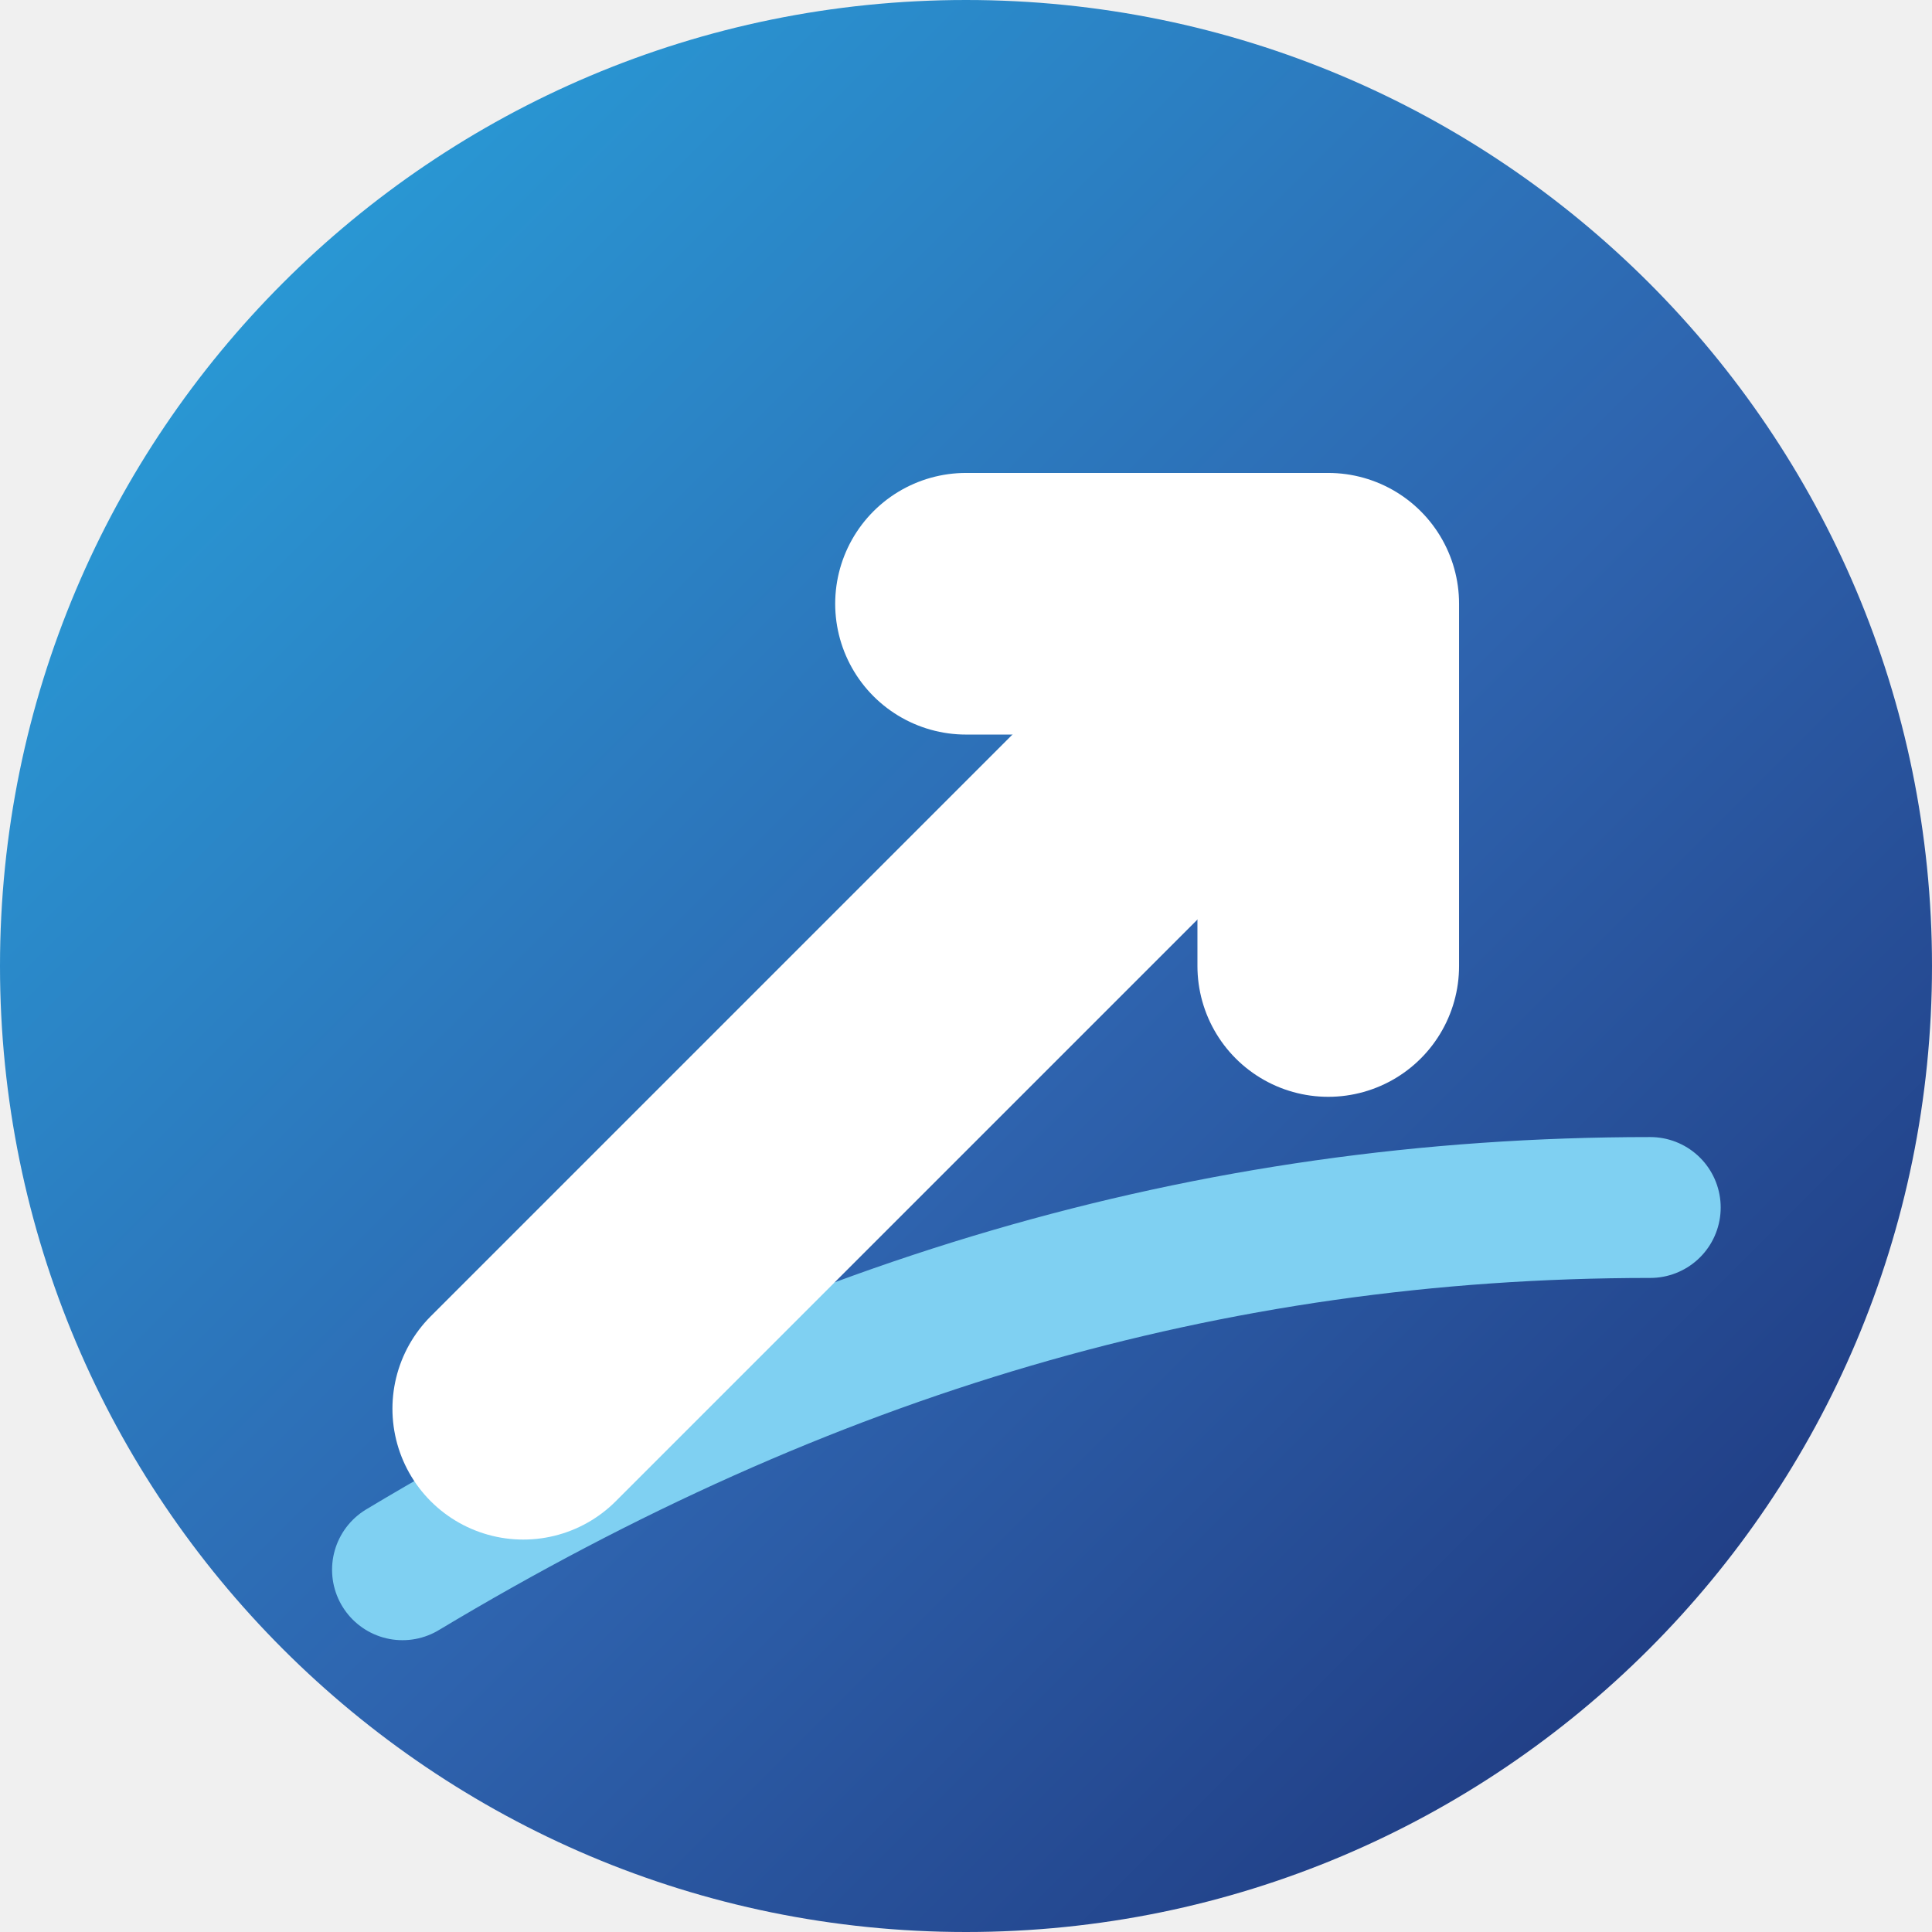
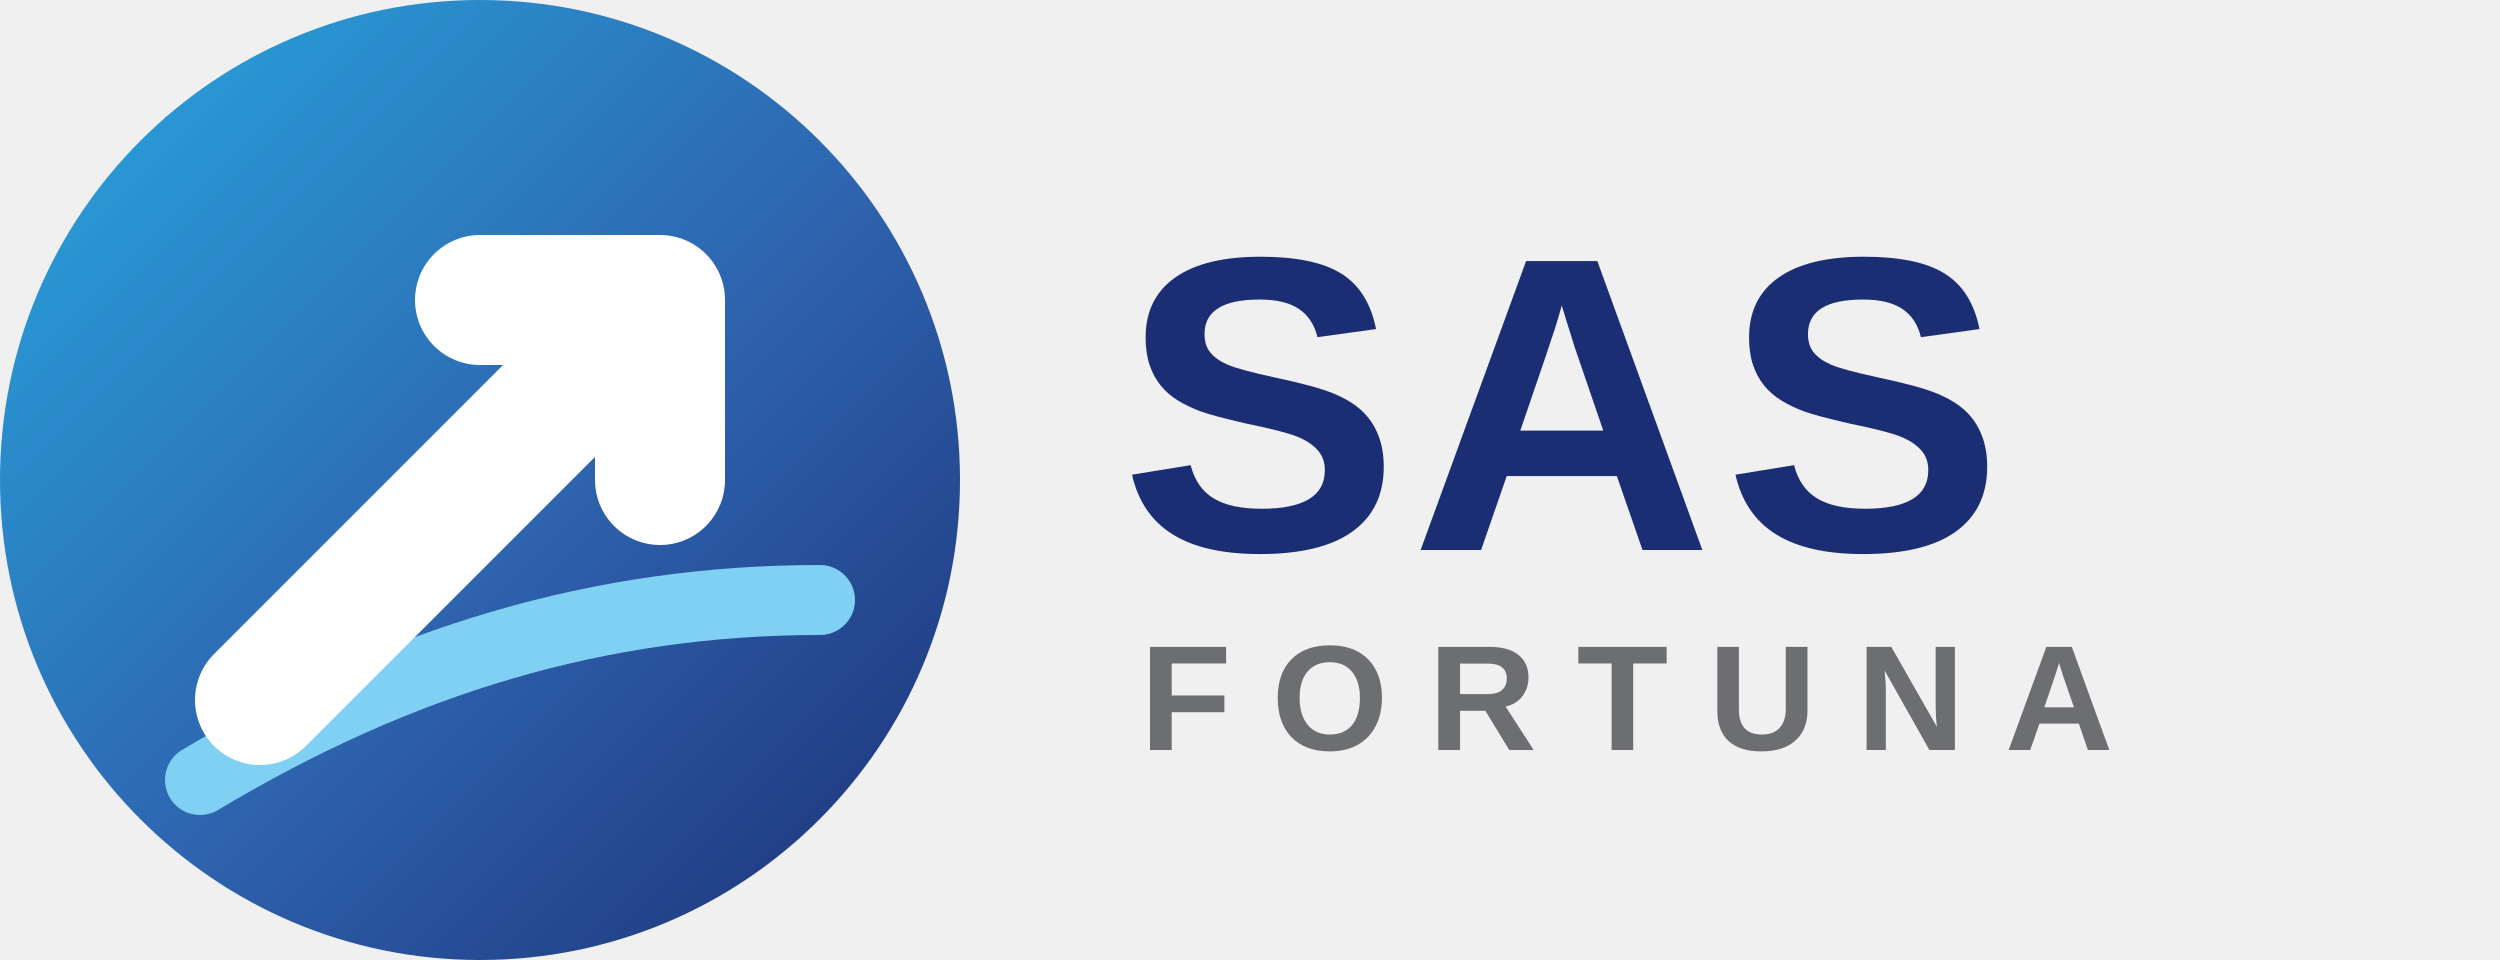
- <svg xmlns="http://www.w3.org/2000/svg" viewBox="0 0 96 96" width="96" height="96" role="img" aria-label="SAS Fortuna">
+ <svg xmlns="http://www.w3.org/2000/svg" viewBox="0 0 250 96" width="250" height="96" role="img" aria-label="SAS Fortuna">
  <defs>
    <linearGradient id="sasg" x1="0" y1="0" x2="1" y2="1">
      <stop offset="0" stop-color="#27AAE1" />
      <stop offset="0.55" stop-color="#2E63AE" />
      <stop offset="1" stop-color="#1B2E73" />
    </linearGradient>
  </defs>
  <circle cx="48" cy="48" r="48" fill="url(#sasg)" />
  <path d="M20 78 C40 66 60 60 82 60" stroke="#7FD0F2" stroke-width="7" stroke-linecap="round" fill="none" />
  <path d="M26 70 L62 34" stroke="#ffffff" stroke-width="13" stroke-linecap="round" fill="none" />
  <path d="M48 30 L66 30 L66 48" stroke="#ffffff" stroke-width="13" stroke-linecap="round" stroke-linejoin="round" fill="none" />
+   <text x="112" y="55" font-family="Arial, Helvetica, sans-serif" font-size="42" font-weight="700" fill="#1B2E73" letter-spacing="1">SAS</text>
+   <text x="114" y="75" font-family="Arial, Helvetica, sans-serif" font-size="15" font-weight="600" fill="#6D6E71" letter-spacing="4">FORTUNA</text>
</svg>
